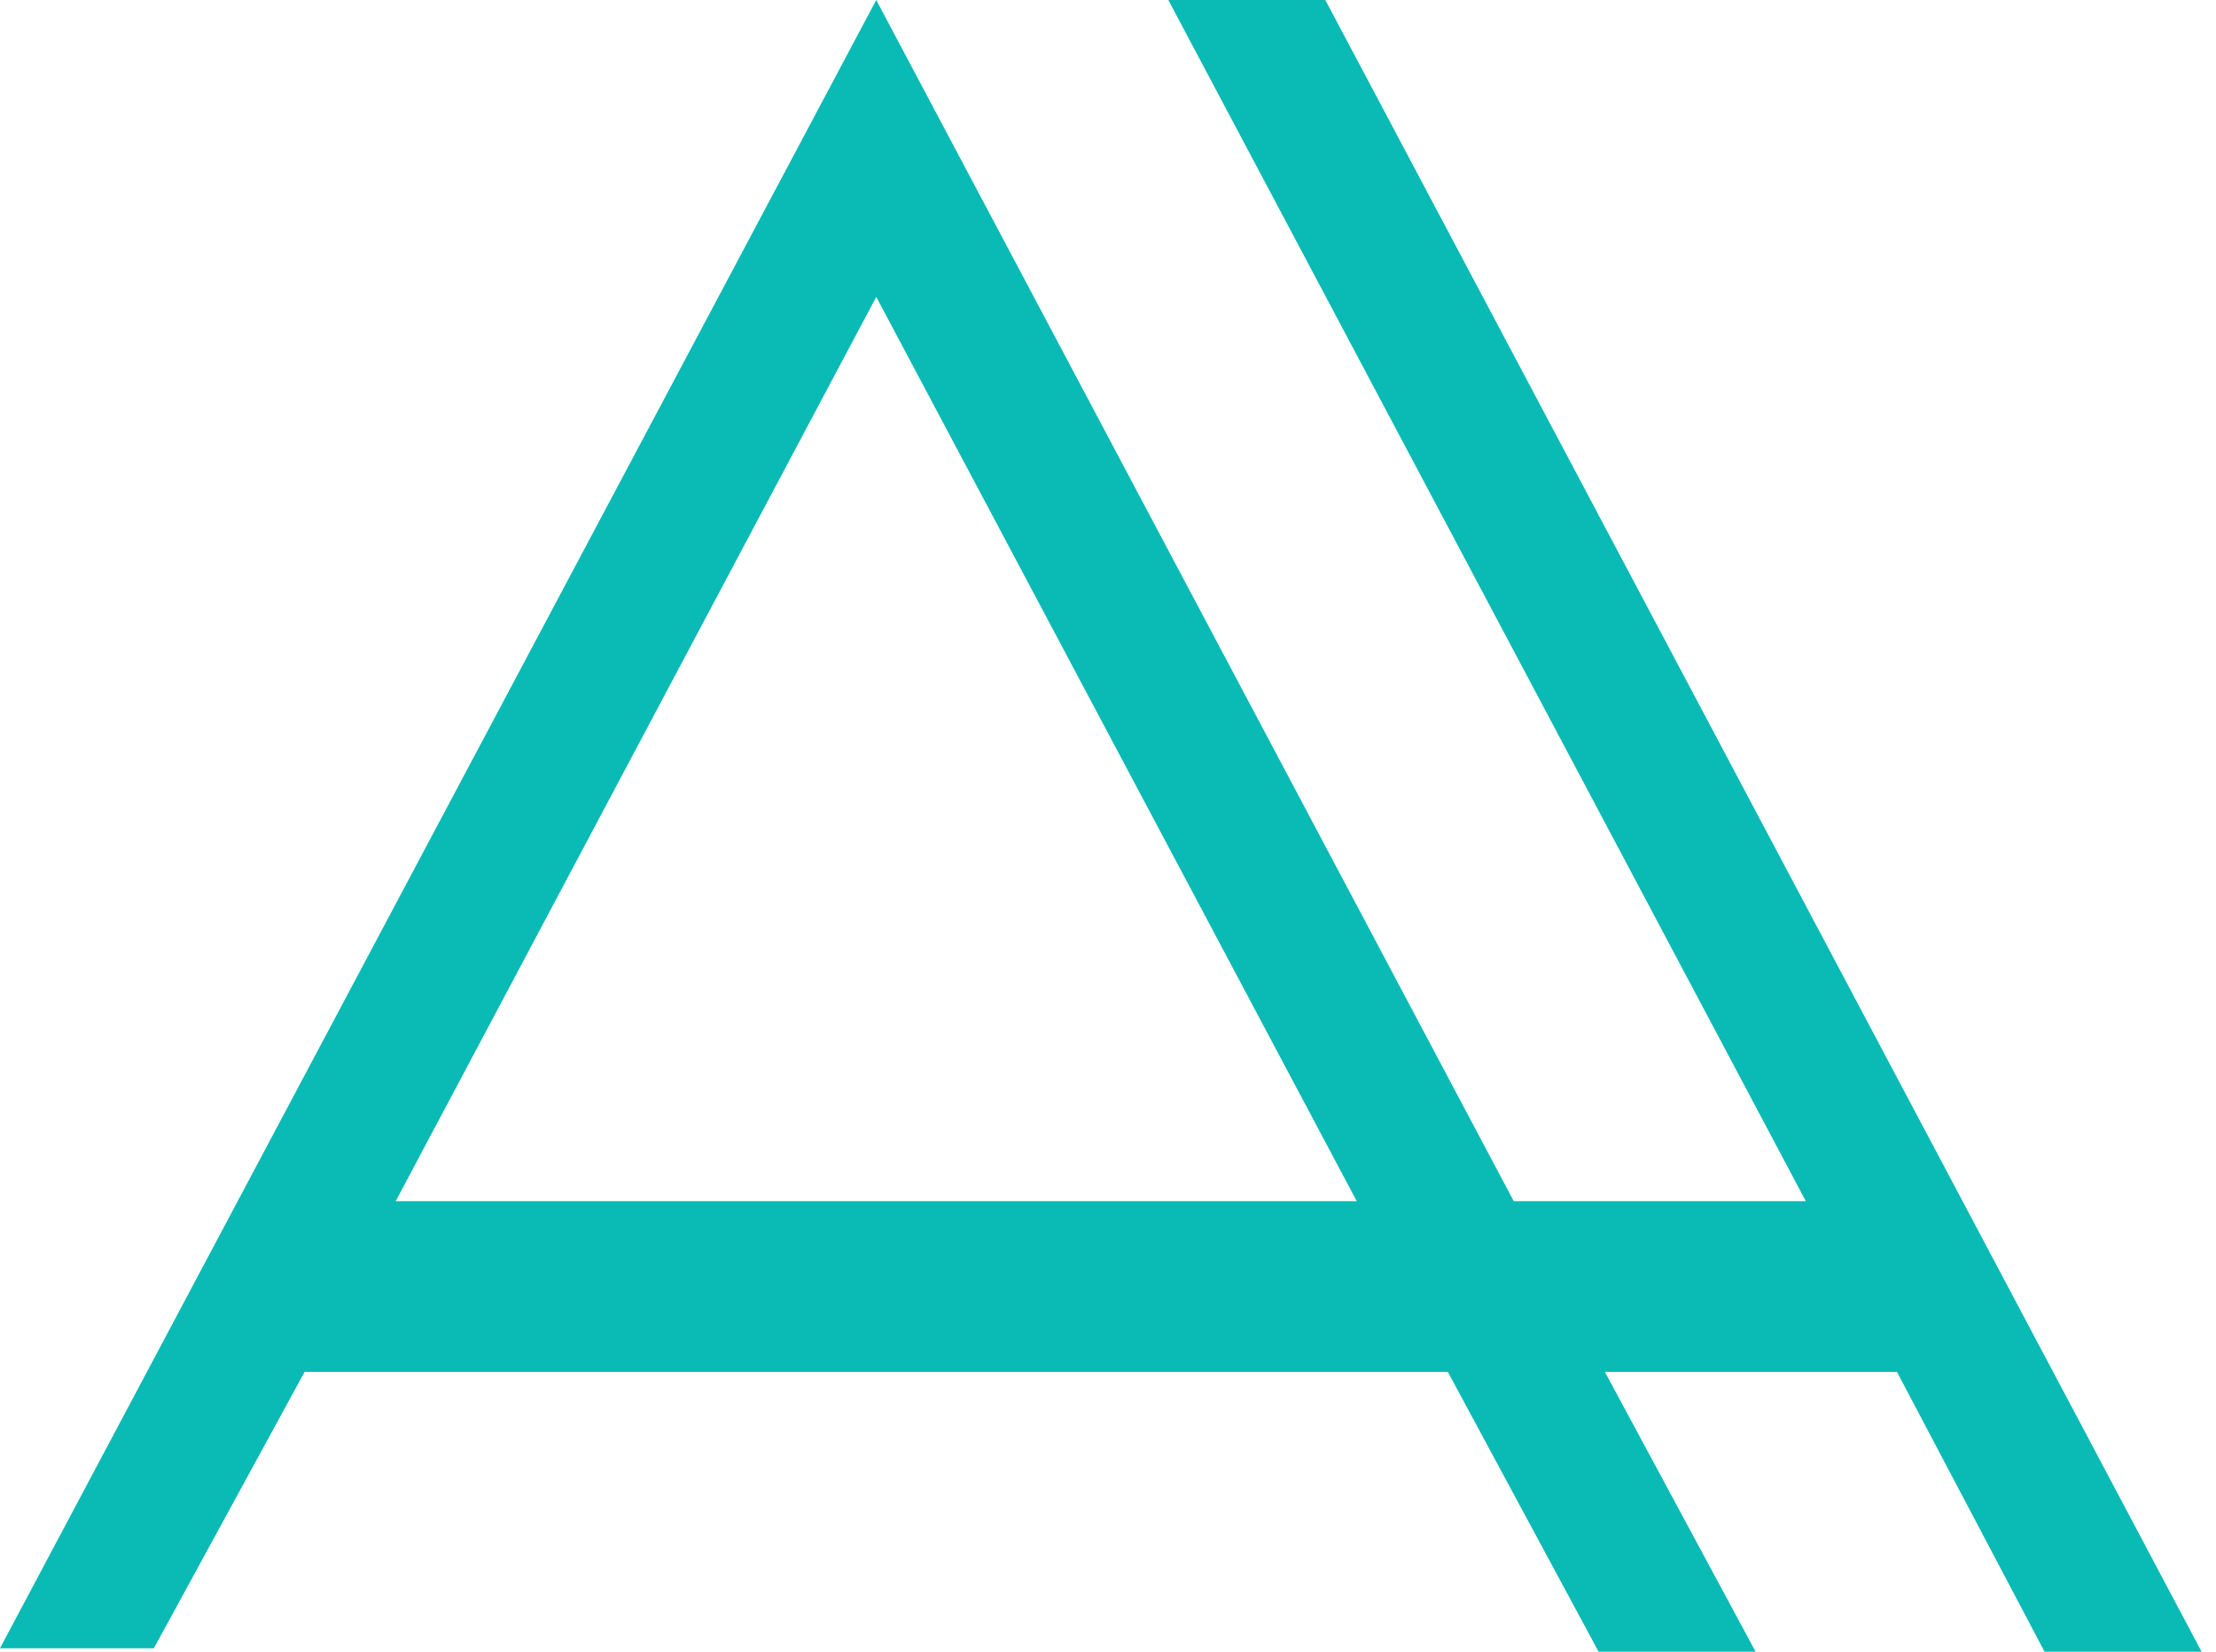
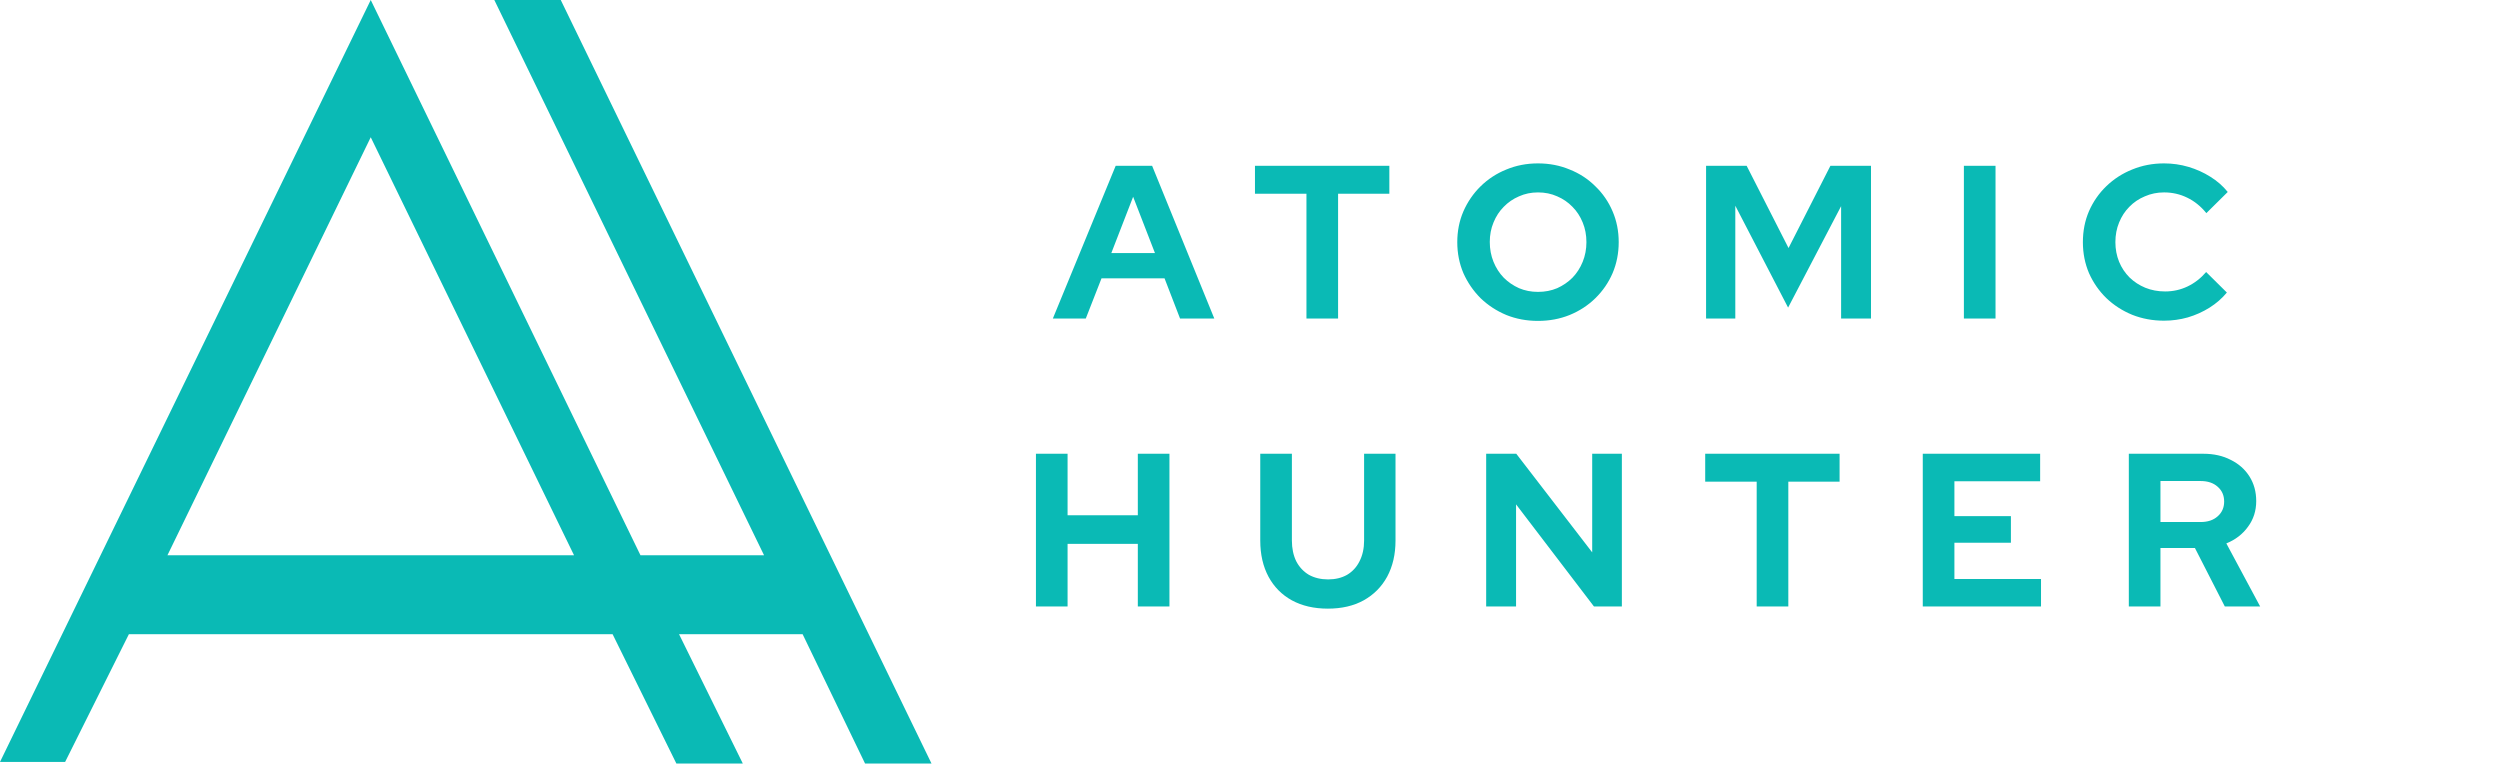
- <svg xmlns="http://www.w3.org/2000/svg" width="55" height="41" viewBox="0 0 55 41" fill="none">
-   <path fill-rule="evenodd" clip-rule="evenodd" d="M0 40.915H3.819L7.561 34.054H35.934L39.676 41H43.573L39.832 34.054H47.081L50.744 41H54.642L32.894 0H28.997L44.82 29.818H37.571L21.748 0L0 40.915ZM21.748 7.37L9.821 29.818H33.674L21.748 7.37Z" fill="#0ABAB5" />
+ <svg xmlns="http://www.w3.org/2000/svg" width="573" height="175" viewBox="0 0 573 175" fill="none">
+   <path d="M241.315 73L255.715 38H264.065L278.315 73H270.465L266.915 63.8H252.465L248.865 73H241.315ZM254.715 58H264.715L259.715 45.1L254.715 58ZM299.439 73V44.4H287.639V38H318.439V44.4H306.689V73H299.439ZM352.508 73.55C349.908 73.55 347.491 73.1 345.258 72.2C343.025 71.267 341.058 69.983 339.358 68.35C337.691 66.683 336.375 64.767 335.408 62.6C334.475 60.4 334.008 58.033 334.008 55.5C334.008 52.967 334.475 50.617 335.408 48.45C336.375 46.25 337.691 44.333 339.358 42.7C341.058 41.033 343.025 39.75 345.258 38.85C347.491 37.917 349.908 37.45 352.508 37.45C355.108 37.45 357.525 37.917 359.758 38.85C362.025 39.75 363.991 41.033 365.658 42.7C367.358 44.333 368.675 46.25 369.608 48.45C370.541 50.617 371.008 52.967 371.008 55.5C371.008 58.033 370.541 60.4 369.608 62.6C368.675 64.767 367.358 66.683 365.658 68.35C363.991 69.983 362.025 71.267 359.758 72.2C357.525 73.1 355.108 73.55 352.508 73.55ZM352.508 66.9C354.108 66.9 355.575 66.617 356.908 66.05C358.241 65.45 359.408 64.65 360.408 63.65C361.408 62.617 362.191 61.4 362.758 60C363.325 58.6 363.608 57.1 363.608 55.5C363.608 53.867 363.325 52.367 362.758 51C362.191 49.6 361.408 48.4 360.408 47.4C359.408 46.367 358.241 45.567 356.908 45C355.575 44.4 354.108 44.1 352.508 44.1C350.941 44.1 349.491 44.4 348.158 45C346.825 45.567 345.658 46.367 344.658 47.4C343.658 48.4 342.875 49.6 342.308 51C341.741 52.367 341.458 53.85 341.458 55.45C341.458 57.083 341.741 58.6 342.308 60C342.875 61.4 343.658 62.617 344.658 63.65C345.658 64.65 346.825 65.45 348.158 66.05C349.491 66.617 350.941 66.9 352.508 66.9ZM391.032 73V38H400.332L409.932 56.85L419.532 38H428.832V73H421.982V47.25L409.832 70.5L397.732 47.15V73H391.032ZM450.124 73V38H457.374V73H450.124ZM495.997 73.5C493.397 73.5 490.963 73.05 488.697 72.15C486.43 71.217 484.447 69.933 482.747 68.3C481.08 66.667 479.763 64.767 478.797 62.6C477.863 60.4 477.397 58.033 477.397 55.5C477.397 52.933 477.863 50.567 478.797 48.4C479.763 46.2 481.097 44.283 482.797 42.65C484.497 41.017 486.463 39.75 488.697 38.85C490.963 37.917 493.397 37.45 495.997 37.45C497.93 37.45 499.797 37.717 501.597 38.25C503.397 38.783 505.063 39.533 506.597 40.5C508.163 41.467 509.497 42.633 510.597 44L505.697 48.85C504.43 47.283 502.963 46.1 501.297 45.3C499.663 44.5 497.897 44.1 495.997 44.1C494.43 44.1 492.963 44.4 491.597 45C490.23 45.567 489.047 46.367 488.047 47.4C487.047 48.4 486.263 49.6 485.697 51C485.13 52.367 484.847 53.867 484.847 55.5C484.847 57.1 485.13 58.6 485.697 60C486.263 61.367 487.063 62.567 488.097 63.6C489.13 64.6 490.33 65.383 491.697 65.95C493.097 66.517 494.613 66.8 496.247 66.8C498.08 66.8 499.797 66.417 501.397 65.65C502.997 64.883 504.413 63.783 505.647 62.35L510.397 67.05C509.297 68.383 507.98 69.533 506.447 70.5C504.913 71.467 503.247 72.217 501.447 72.75C499.68 73.25 497.863 73.5 495.997 73.5ZM237.438 139V104H244.688V118.1H260.788V104H268.038V139H260.788V124.65H244.688V139H237.438ZM304.351 139.5C301.184 139.5 298.434 138.867 296.101 137.6C293.801 136.333 292.018 134.533 290.751 132.2C289.484 129.833 288.851 127.067 288.851 123.9V104H296.101V123.9C296.101 125.7 296.434 127.283 297.101 128.65C297.801 129.983 298.768 131.017 300.001 131.75C301.268 132.45 302.734 132.8 304.401 132.8C306.068 132.8 307.518 132.45 308.751 131.75C309.984 131.017 310.934 129.983 311.601 128.65C312.301 127.283 312.651 125.7 312.651 123.9V104H319.851V123.9C319.851 127.033 319.218 129.783 317.951 132.15C316.684 134.483 314.884 136.3 312.551 137.6C310.251 138.867 307.518 139.5 304.351 139.5ZM340.631 139V104H347.531L364.931 126.6V104H371.731V139H365.331L347.481 115.6V139H340.631ZM402.633 139V110.4H390.833V104H421.633V110.4H409.883V139H402.633ZM440.7 139V104H467.6V110.3H447.95V118.3H460.9V124.4H447.95V132.7H467.8V139H440.7ZM487.926 139V104H505.026C507.393 104 509.476 104.467 511.276 105.4C513.11 106.3 514.543 107.567 515.576 109.2C516.61 110.833 517.126 112.717 517.126 114.85C517.126 117.083 516.493 119.05 515.226 120.75C513.993 122.45 512.343 123.717 510.276 124.55L518.026 139H509.926L503.076 125.6H495.176V139H487.926ZM495.176 119.65H504.376C506.01 119.65 507.31 119.217 508.276 118.35C509.276 117.483 509.776 116.35 509.776 114.95C509.776 113.55 509.276 112.417 508.276 111.55C507.31 110.683 506.01 110.25 504.376 110.25H495.176V119.65Z" fill="#0ABAB5" />
+   <path fill-rule="evenodd" clip-rule="evenodd" d="M0 174.638H14.924L29.543 145.351H140.404L155.024 175H170.252L155.633 145.351H183.957L198.272 175H213.5L128.526 0H113.298L175.125 127.273H146.8L84.974 0L0 174.638ZM38.375 127.273H131.572L84.974 31.457L38.375 127.273Z" fill="#0ABAB5" />
</svg>
